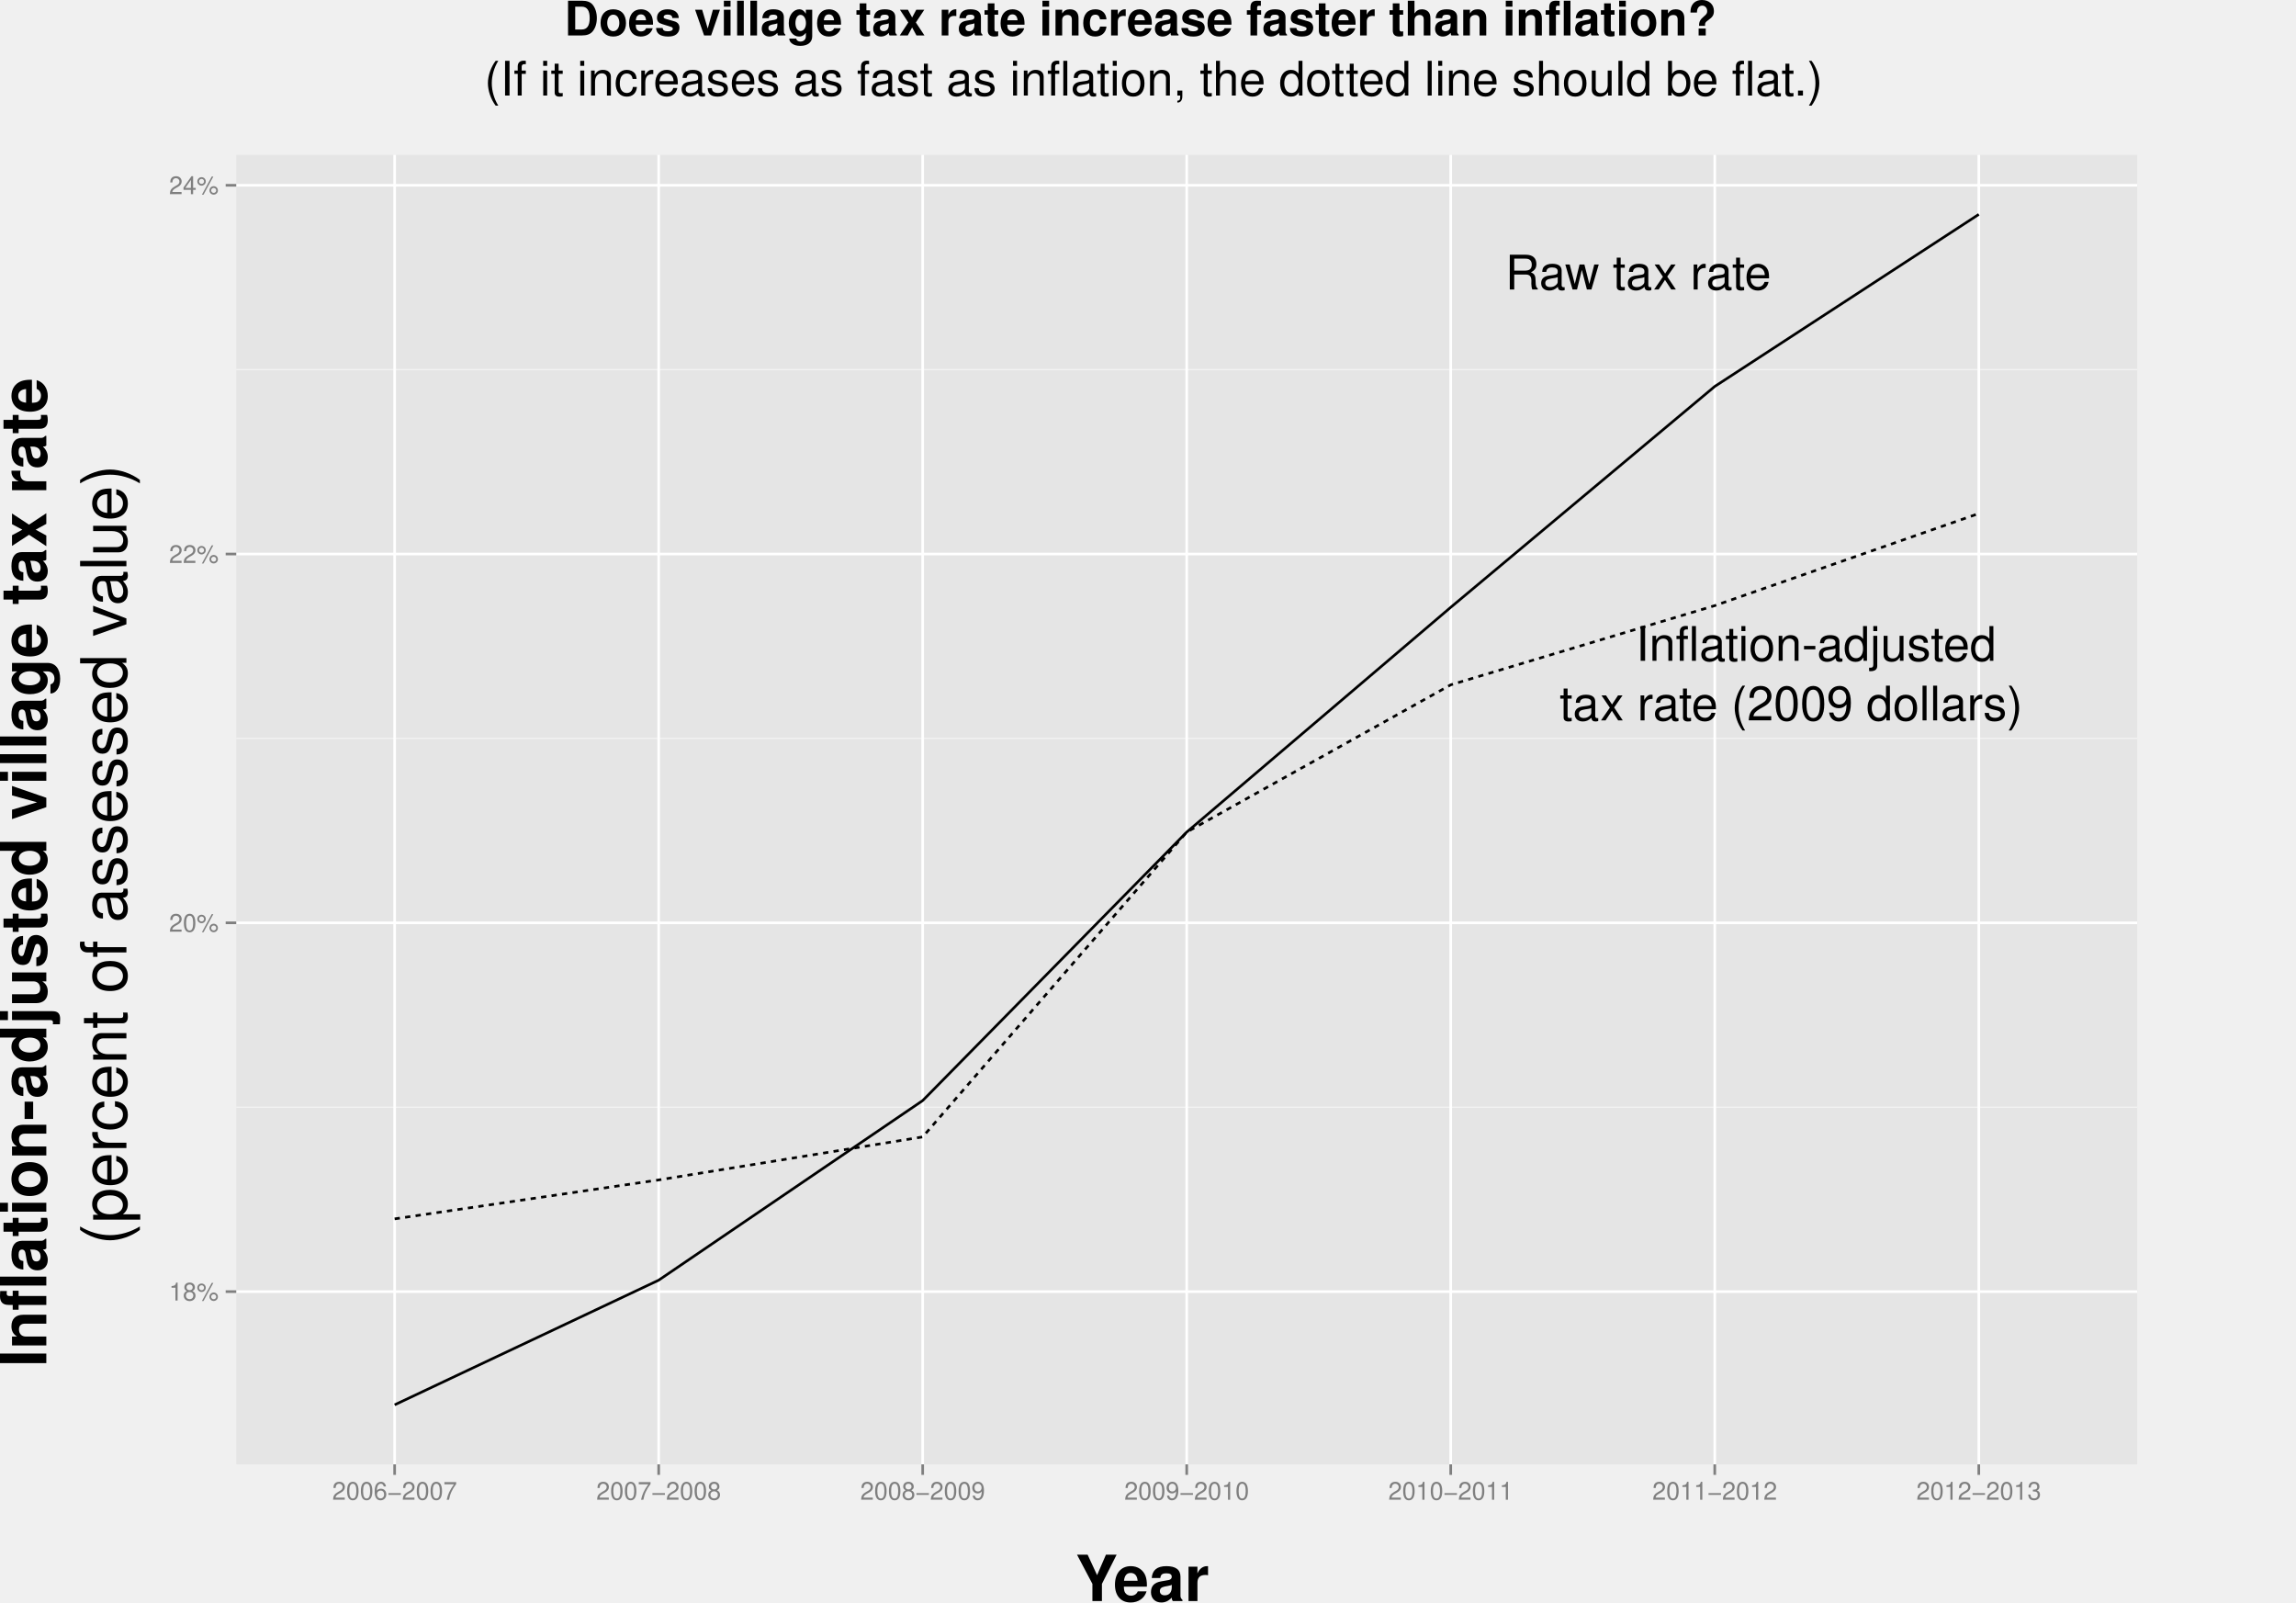
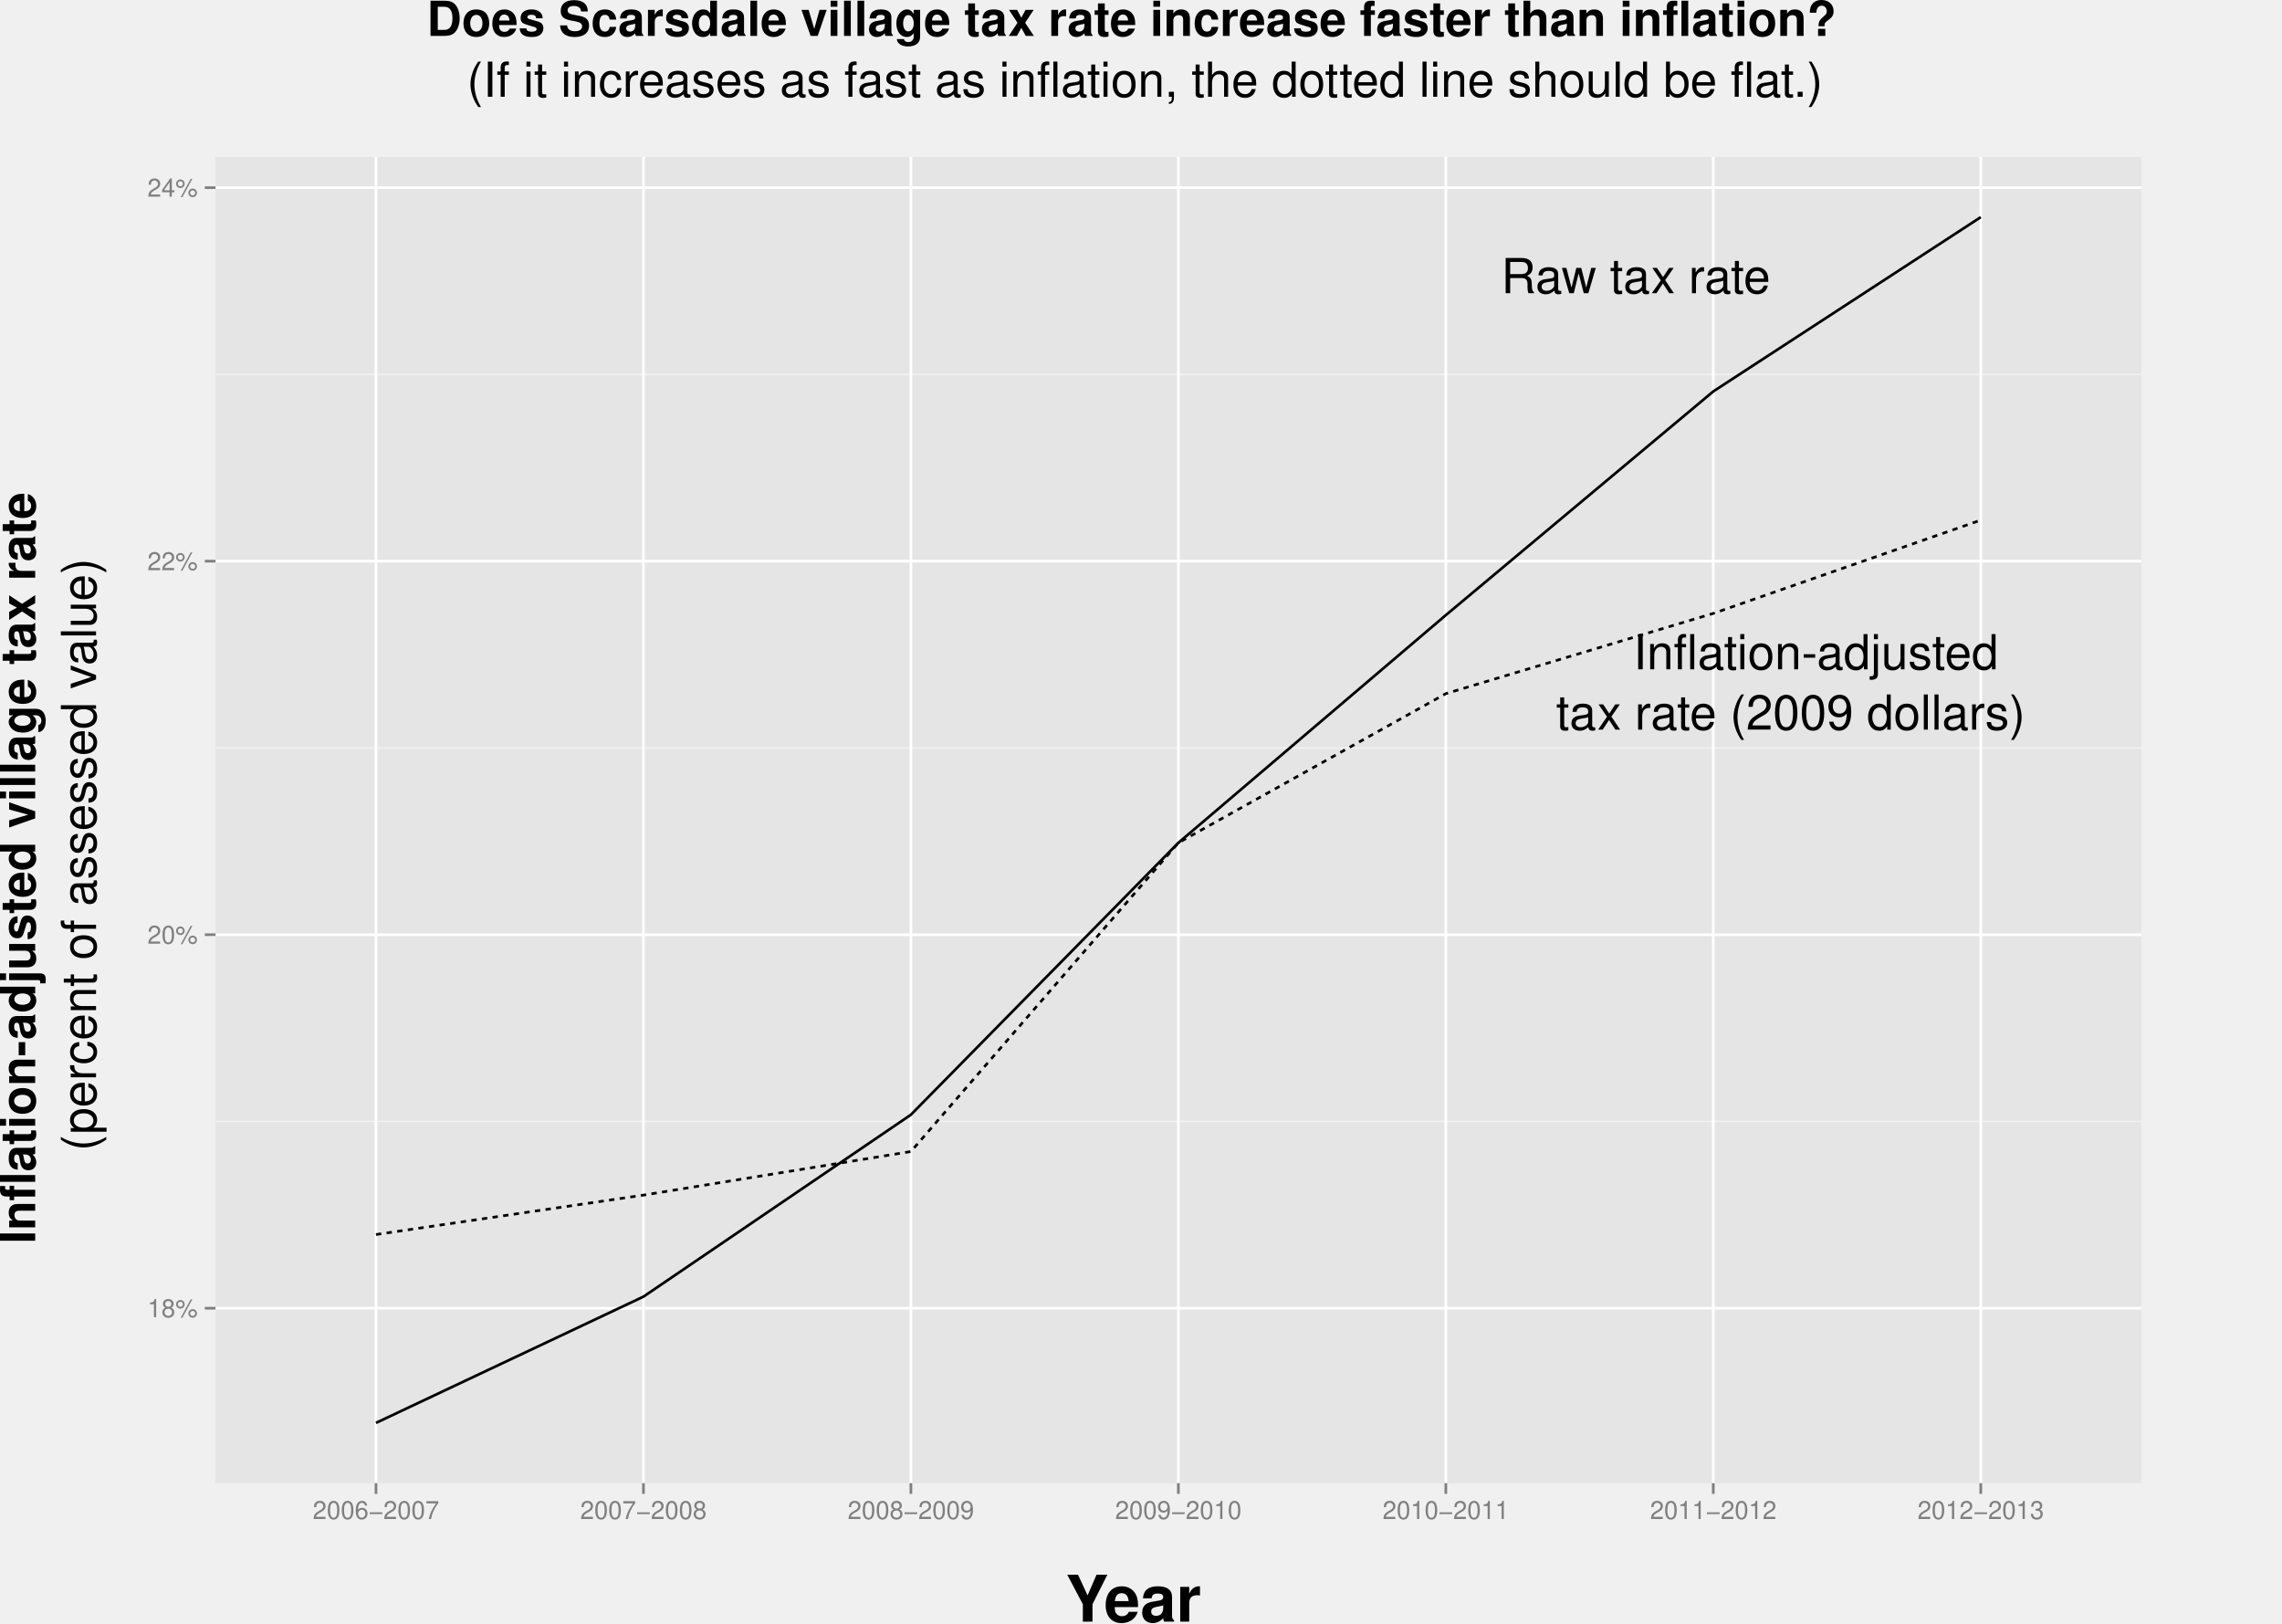
- <svg xmlns="http://www.w3.org/2000/svg" id="svg3939" version="1.1" width="1156.448" height="806.943" xml:space="preserve">
+ <svg xmlns="http://www.w3.org/2000/svg" id="svg3939" version="1.1" width="1134.616" height="806.943" xml:space="preserve">
  <defs id="defs3943">
    <clipPath clipPathUnits="userSpaceOnUse" id="clipPath3959">
      <path d="m 0,0 1008,0 0,612 L 0,612 0,0 z" id="path3961" />
    </clipPath>
    <clipPath clipPathUnits="userSpaceOnUse" id="clipPath3975">
      <path d="m 50.11,37.28 765.97,0 0,527.51 -765.97,0 0,-527.51 z" id="path3977" />
    </clipPath>
  </defs>
-   <g id="g3947" transform="matrix(1.25,0,0,-1.25,56.34817,783.9808)">
+   <g id="g3947" transform="matrix(1.25,0,0,-1.25,44.51617,783.9808)">
    <g id="g3949" />
    <g id="g3951" />
    <g id="g3953" />
    <g id="g3965" />
    <g id="g3967" />
    <g id="g3969" />
    <g clip-path="url(#clipPath3975)" id="g3973">
      <path id="path3979" style="fill:#e5e5e5;fill-opacity:1;fill-rule:nonzero;stroke:none" d="m 50.11,37.28 765.97,0 0,527.51 -765.97,0 0,-527.51 z" />
      <path id="path3981" style="fill:none;stroke:#f2f2f2;stroke-width:0.53;stroke-linecap:butt;stroke-linejoin:round;stroke-miterlimit:10;stroke-opacity:1;stroke-dasharray:none" d="m 50.11,181.15 765.98,0" />
      <path id="path3983" style="fill:none;stroke:#f2f2f2;stroke-width:0.53;stroke-linecap:butt;stroke-linejoin:round;stroke-miterlimit:10;stroke-opacity:1;stroke-dasharray:none" d="m 50.11,329.71 765.98,0" />
      <path id="path3985" style="fill:none;stroke:#f2f2f2;stroke-width:0.53;stroke-linecap:butt;stroke-linejoin:round;stroke-miterlimit:10;stroke-opacity:1;stroke-dasharray:none" d="m 50.11,478.27 765.98,0" />
      <path id="path3987" style="fill:none;stroke:#ffffff;stroke-width:1.06;stroke-linecap:butt;stroke-linejoin:round;stroke-miterlimit:10;stroke-opacity:1;stroke-dasharray:none" d="m 50.11,106.87 765.98,0" />
      <path id="path3989" style="fill:none;stroke:#ffffff;stroke-width:1.06;stroke-linecap:butt;stroke-linejoin:round;stroke-miterlimit:10;stroke-opacity:1;stroke-dasharray:none" d="m 50.11,255.43 765.98,0" />
      <path id="path3991" style="fill:none;stroke:#ffffff;stroke-width:1.06;stroke-linecap:butt;stroke-linejoin:round;stroke-miterlimit:10;stroke-opacity:1;stroke-dasharray:none" d="m 50.11,403.99 765.98,0" />
      <path id="path3993" style="fill:none;stroke:#ffffff;stroke-width:1.06;stroke-linecap:butt;stroke-linejoin:round;stroke-miterlimit:10;stroke-opacity:1;stroke-dasharray:none" d="m 50.11,552.55 765.98,0" />
      <path id="path3995" style="fill:none;stroke:#ffffff;stroke-width:1.06;stroke-linecap:butt;stroke-linejoin:round;stroke-miterlimit:10;stroke-opacity:1;stroke-dasharray:none" d="m 113.94,37.28 0,527.52" />
      <path id="path3997" style="fill:none;stroke:#ffffff;stroke-width:1.06;stroke-linecap:butt;stroke-linejoin:round;stroke-miterlimit:10;stroke-opacity:1;stroke-dasharray:none" d="m 220.33,37.28 0,527.52" />
      <path id="path3999" style="fill:none;stroke:#ffffff;stroke-width:1.06;stroke-linecap:butt;stroke-linejoin:round;stroke-miterlimit:10;stroke-opacity:1;stroke-dasharray:none" d="m 326.71,37.28 0,527.52" />
      <path id="path4001" style="fill:none;stroke:#ffffff;stroke-width:1.06;stroke-linecap:butt;stroke-linejoin:round;stroke-miterlimit:10;stroke-opacity:1;stroke-dasharray:none" d="m 433.1,37.28 0,527.52" />
      <path id="path4003" style="fill:none;stroke:#ffffff;stroke-width:1.06;stroke-linecap:butt;stroke-linejoin:round;stroke-miterlimit:10;stroke-opacity:1;stroke-dasharray:none" d="m 539.48,37.28 0,527.52" />
      <path id="path4005" style="fill:none;stroke:#ffffff;stroke-width:1.06;stroke-linecap:butt;stroke-linejoin:round;stroke-miterlimit:10;stroke-opacity:1;stroke-dasharray:none" d="m 645.87,37.28 0,527.52" />
      <path id="path4007" style="fill:none;stroke:#ffffff;stroke-width:1.06;stroke-linecap:butt;stroke-linejoin:round;stroke-miterlimit:10;stroke-opacity:1;stroke-dasharray:none" d="m 752.26,37.28 0,527.52" />
      <path id="path4009" style="fill:none;stroke:#000000;stroke-width:1.06;stroke-linecap:butt;stroke-linejoin:round;stroke-miterlimit:1;stroke-opacity:1;stroke-dasharray:none" d="m 113.94,61.26 106.39,50.21 106.38,72.35 106.39,108.16 106.38,90.55 106.39,88.98 106.39,69.31" />
      <path id="path4011" style="fill:none;stroke:#000000;stroke-width:1.06;stroke-linecap:butt;stroke-linejoin:round;stroke-miterlimit:1;stroke-opacity:1;stroke-dasharray:2.13, 2.13;stroke-dashoffset:0" d="m 113.94,136.17 106.39,15.68 106.38,17.33 106.39,122.8 106.38,59.32 106.39,31.91 106.39,37.1" />
    </g>
    <g id="g4013" />
    <g id="g4015" />
    <g id="g4017">
      <text transform="matrix(1,0,0,-1,23.02,103.28)" id="text4019">
        <tspan style="font-size:10px;font-variant:normal;font-weight:normal;writing-mode:lr-tb;fill:#7f7f7f;fill-opacity:1;fill-rule:nonzero;stroke:none;font-family:Helvetica;-inkscape-font-specification:Helvetica" x="0 5.56 11.12" y="0" id="tspan4021">18%</tspan>
      </text>
      <text transform="matrix(1,0,0,-1,23.02,251.84)" id="text4023">
        <tspan style="font-size:10px;font-variant:normal;font-weight:normal;writing-mode:lr-tb;fill:#7f7f7f;fill-opacity:1;fill-rule:nonzero;stroke:none;font-family:Helvetica;-inkscape-font-specification:Helvetica" x="0 5.56 11.12" y="0" id="tspan4025">20%</tspan>
      </text>
      <text transform="matrix(1,0,0,-1,23.02,400.4)" id="text4027">
        <tspan style="font-size:10px;font-variant:normal;font-weight:normal;writing-mode:lr-tb;fill:#7f7f7f;fill-opacity:1;fill-rule:nonzero;stroke:none;font-family:Helvetica;-inkscape-font-specification:Helvetica" x="0 5.56 11.12" y="0" id="tspan4029">22%</tspan>
      </text>
      <text transform="matrix(1,0,0,-1,23.02,548.96)" id="text4031">
        <tspan style="font-size:10px;font-variant:normal;font-weight:normal;writing-mode:lr-tb;fill:#7f7f7f;fill-opacity:1;fill-rule:nonzero;stroke:none;font-family:Helvetica;-inkscape-font-specification:Helvetica" x="0 5.56 11.12" y="0" id="tspan4033">24%</tspan>
      </text>
    </g>
    <g id="g4035" />
    <g id="g4037">
      <path d="m 45.86,106.87 4.25,0" style="fill:none;stroke:#7f7f7f;stroke-width:1.06;stroke-linecap:butt;stroke-linejoin:round;stroke-miterlimit:10;stroke-opacity:1;stroke-dasharray:none" id="path4039" />
      <path d="m 45.86,255.43 4.25,0" style="fill:none;stroke:#7f7f7f;stroke-width:1.06;stroke-linecap:butt;stroke-linejoin:round;stroke-miterlimit:10;stroke-opacity:1;stroke-dasharray:none" id="path4041" />
      <path d="m 45.86,403.99 4.25,0" style="fill:none;stroke:#7f7f7f;stroke-width:1.06;stroke-linecap:butt;stroke-linejoin:round;stroke-miterlimit:10;stroke-opacity:1;stroke-dasharray:none" id="path4043" />
      <path d="m 45.86,552.55 4.25,0" style="fill:none;stroke:#7f7f7f;stroke-width:1.06;stroke-linecap:butt;stroke-linejoin:round;stroke-miterlimit:10;stroke-opacity:1;stroke-dasharray:none" id="path4045" />
    </g>
    <g id="g4047" />
    <g id="g4049" />
    <g id="g4051" />
    <g id="g4053" />
    <g id="g4055" />
    <g id="g4057">
      <path d="m 113.94,33.03 0,4.25" style="fill:none;stroke:#7f7f7f;stroke-width:1.06;stroke-linecap:butt;stroke-linejoin:round;stroke-miterlimit:10;stroke-opacity:1;stroke-dasharray:none" id="path4059" />
      <path d="m 220.33,33.03 0,4.25" style="fill:none;stroke:#7f7f7f;stroke-width:1.06;stroke-linecap:butt;stroke-linejoin:round;stroke-miterlimit:10;stroke-opacity:1;stroke-dasharray:none" id="path4061" />
      <path d="m 326.71,33.03 0,4.25" style="fill:none;stroke:#7f7f7f;stroke-width:1.06;stroke-linecap:butt;stroke-linejoin:round;stroke-miterlimit:10;stroke-opacity:1;stroke-dasharray:none" id="path4063" />
      <path d="m 433.1,33.03 0,4.25" style="fill:none;stroke:#7f7f7f;stroke-width:1.06;stroke-linecap:butt;stroke-linejoin:round;stroke-miterlimit:10;stroke-opacity:1;stroke-dasharray:none" id="path4065" />
      <path d="m 539.48,33.03 0,4.25" style="fill:none;stroke:#7f7f7f;stroke-width:1.06;stroke-linecap:butt;stroke-linejoin:round;stroke-miterlimit:10;stroke-opacity:1;stroke-dasharray:none" id="path4067" />
      <path d="m 645.87,33.03 0,4.25" style="fill:none;stroke:#7f7f7f;stroke-width:1.06;stroke-linecap:butt;stroke-linejoin:round;stroke-miterlimit:10;stroke-opacity:1;stroke-dasharray:none" id="path4069" />
      <path d="m 752.26,33.03 0,4.25" style="fill:none;stroke:#7f7f7f;stroke-width:1.06;stroke-linecap:butt;stroke-linejoin:round;stroke-miterlimit:10;stroke-opacity:1;stroke-dasharray:none" id="path4071" />
    </g>
    <g id="g4073" />
    <g id="g4075">
      <text transform="matrix(1,0,0,-1,88.78,23.02)" id="text4077">
        <tspan style="font-size:10px;font-variant:normal;font-weight:normal;writing-mode:lr-tb;fill:#7f7f7f;fill-opacity:1;fill-rule:nonzero;stroke:none;font-family:Helvetica;-inkscape-font-specification:Helvetica" x="0 5.56 11.12 16.68 22.24 28.08 33.64 39.2 44.76" y="0" id="tspan4079">2006−2007</tspan>
      </text>
      <text transform="matrix(1,0,0,-1,195.17,23.02)" id="text4081">
        <tspan style="font-size:10px;font-variant:normal;font-weight:normal;writing-mode:lr-tb;fill:#7f7f7f;fill-opacity:1;fill-rule:nonzero;stroke:none;font-family:Helvetica;-inkscape-font-specification:Helvetica" x="0 5.56 11.12 16.68 22.24 28.08 33.64 39.2 44.76" y="0" id="tspan4083">2007−2008</tspan>
      </text>
      <text transform="matrix(1,0,0,-1,301.55,23.02)" id="text4085">
        <tspan style="font-size:10px;font-variant:normal;font-weight:normal;writing-mode:lr-tb;fill:#7f7f7f;fill-opacity:1;fill-rule:nonzero;stroke:none;font-family:Helvetica;-inkscape-font-specification:Helvetica" x="0 5.56 11.12 16.68 22.24 28.08 33.64 39.2 44.76" y="0" id="tspan4087">2008−2009</tspan>
      </text>
      <text transform="matrix(1,0,0,-1,407.94,23.02)" id="text4089">
        <tspan style="font-size:10px;font-variant:normal;font-weight:normal;writing-mode:lr-tb;fill:#7f7f7f;fill-opacity:1;fill-rule:nonzero;stroke:none;font-family:Helvetica;-inkscape-font-specification:Helvetica" x="0 5.56 11.12 16.68 22.24 28.08 33.64 39.2 44.76" y="0" id="tspan4091">2009−2010</tspan>
      </text>
      <text transform="matrix(1,0,0,-1,514.32,23.02)" id="text4093">
        <tspan style="font-size:10px;font-variant:normal;font-weight:normal;writing-mode:lr-tb;fill:#7f7f7f;fill-opacity:1;fill-rule:nonzero;stroke:none;font-family:Helvetica;-inkscape-font-specification:Helvetica" x="0 5.56 11.12 16.68 22.24 28.08 33.64 39.2 44.76" y="0" id="tspan4095">2010−2011</tspan>
      </text>
      <text transform="matrix(1,0,0,-1,620.71,23.02)" id="text4097">
        <tspan style="font-size:10px;font-variant:normal;font-weight:normal;writing-mode:lr-tb;fill:#7f7f7f;fill-opacity:1;fill-rule:nonzero;stroke:none;font-family:Helvetica;-inkscape-font-specification:Helvetica" x="0 5.56 11.12 16.68 22.24 28.08 33.64 39.2 44.76" y="0" id="tspan4099">2011−2012</tspan>
      </text>
      <text transform="matrix(1,0,0,-1,727.1,23.02)" id="text4101">
        <tspan style="font-size:10px;font-variant:normal;font-weight:normal;writing-mode:lr-tb;fill:#7f7f7f;fill-opacity:1;fill-rule:nonzero;stroke:none;font-family:Helvetica;-inkscape-font-specification:Helvetica" x="0 5.56 11.12 16.68 22.24 28.08 33.64 39.2 44.76" y="0" id="tspan4103">2012−2013</tspan>
      </text>
    </g>
    <g id="g4105" />
    <g id="g4107" />
    <g id="g4109" />
    <g id="g4111" />
    <g id="g4119" />
    <g id="g4127" />
    <g id="g4129" />
    <g id="g4131" />
    <g id="g4133" />
    <g id="g4135" />
    <g id="g4141" />
    <g id="g4149" />
    <g id="g4155" />
    <g id="g4161" />
    <g id="g4167" />
    <g id="g4173" />
    <g id="g4181" />
    <g id="g4189" />
    <g id="g4191" />
    <g id="g4193" />
    <g id="g4195" />
    <g id="g4197" />
    <g id="g4199" />
    <g id="g4201" />
    <g id="g4203" />
    <g id="g4205" />
    <g id="g4217" />
    <g id="g4219" />
  </g>
-   <g id="layer2" transform="translate(56.34817,18.98078)">
+   <g id="layer2" transform="translate(44.51617,18.98078)">
    <text xml:space="preserve" style="font-size:24px;font-style:normal;font-variant:normal;font-weight:normal;font-stretch:normal;text-align:end;line-height:125%;letter-spacing:0px;word-spacing:0px;writing-mode:lr-tb;text-anchor:end;fill:#000000;fill-opacity:1;stroke:none;font-family:Nimbus Sans L;-inkscape-font-specification:Nimbus Sans L" x="995.838" y="313.772" id="text3910">
      <tspan x="995.838" y="313.772" id="tspan3914">Inflation-adjusted</tspan>
      <tspan x="995.838" y="343.772" id="tspan4452">tax rate (2009 dollars)</tspan>
    </text>
    <text xml:space="preserve" style="font-size:24px;font-style:normal;font-variant:normal;font-weight:normal;font-stretch:normal;text-align:center;line-height:125%;letter-spacing:0px;word-spacing:0px;writing-mode:lr-tb;text-anchor:middle;fill:#000000;fill-opacity:1;stroke:none;font-family:Nimbus Sans L;-inkscape-font-specification:Nimbus Sans L" x="785.478" y="126.788" id="text3906">
      <tspan id="tspan3908" x="785.478" y="126.788">Raw tax rate</tspan>
    </text>
    <text xml:space="preserve" style="font-size:24px;font-style:normal;font-variant:normal;font-weight:bold;font-stretch:normal;text-align:center;line-height:125%;letter-spacing:0px;word-spacing:0px;writing-mode:lr-tb;text-anchor:middle;fill:#000000;fill-opacity:1;stroke:none;font-family:Nimbus Sans L;-inkscape-font-specification:Nimbus Sans L Bold" x="541.429" y="-1.125" id="text4474">
-       <tspan id="tspan4476" x="541.429" y="-1.125">Does village tax rate increase faster than inflation?</tspan>
+       <tspan id="tspan4476" x="541.429" y="-1.125">Does Scarsdale village tax rate increase faster than inflation?</tspan>
      <tspan x="541.429" y="29.131" id="tspan4478" style="font-size:24px;font-weight:normal;-inkscape-font-specification:Nimbus Sans L">(If it increases as fast as inflation, the dotted line should be flat.)</tspan>
    </text>
-     <text xml:space="preserve" style="font-size:32px;font-style:normal;font-variant:normal;font-weight:bold;font-stretch:normal;text-align:center;line-height:125%;letter-spacing:0px;word-spacing:0px;writing-mode:lr-tb;text-anchor:middle;fill:#000000;fill-opacity:1;stroke:none;font-family:Nimbus Sans L;-inkscape-font-specification:Nimbus Sans L Bold" x="-389.208" y="-33.02" id="text4480" transform="matrix(0,-1,1,0,0,0)">
-       <tspan id="tspan4482" x="-389.208" y="-33.02">Inflation-adjusted village tax rate</tspan>
-       <tspan x="-389.208" y="7.32" id="tspan4484" style="font-weight:normal">(percent of assessed value)</tspan>
+     <text xml:space="preserve" style="font-size:24px;font-style:normal;font-variant:normal;font-weight:bold;font-stretch:normal;text-align:center;line-height:125%;letter-spacing:0px;word-spacing:0px;writing-mode:lr-tb;text-anchor:middle;fill:#000000;fill-opacity:1;stroke:none;font-family:Nimbus Sans L;-inkscape-font-specification:Nimbus Sans L Bold" x="-389.208" y="-27.02" id="text4480" transform="matrix(0,-1,1,0,0,0)">
+       <tspan id="tspan4482" x="-389.208" y="-27.02">Inflation-adjusted village tax rate</tspan>
+       <tspan x="-389.208" y="3.235" id="tspan4484" style="font-size:24px;font-weight:normal">(percent of assessed value)</tspan>
    </text>
    <text xml:space="preserve" style="font-size:32px;font-style:normal;font-variant:normal;font-weight:bold;font-stretch:normal;text-align:center;line-height:125%;letter-spacing:0px;word-spacing:0px;writing-mode:lr-tb;text-anchor:middle;fill:#000000;fill-opacity:1;stroke:none;font-family:Nimbus Sans L;-inkscape-font-specification:Nimbus Sans L Bold" x="541.235" y="787.226" id="text4486">
      <tspan id="tspan4488" x="541.235" y="787.226">Year</tspan>
    </text>
  </g>
</svg>
